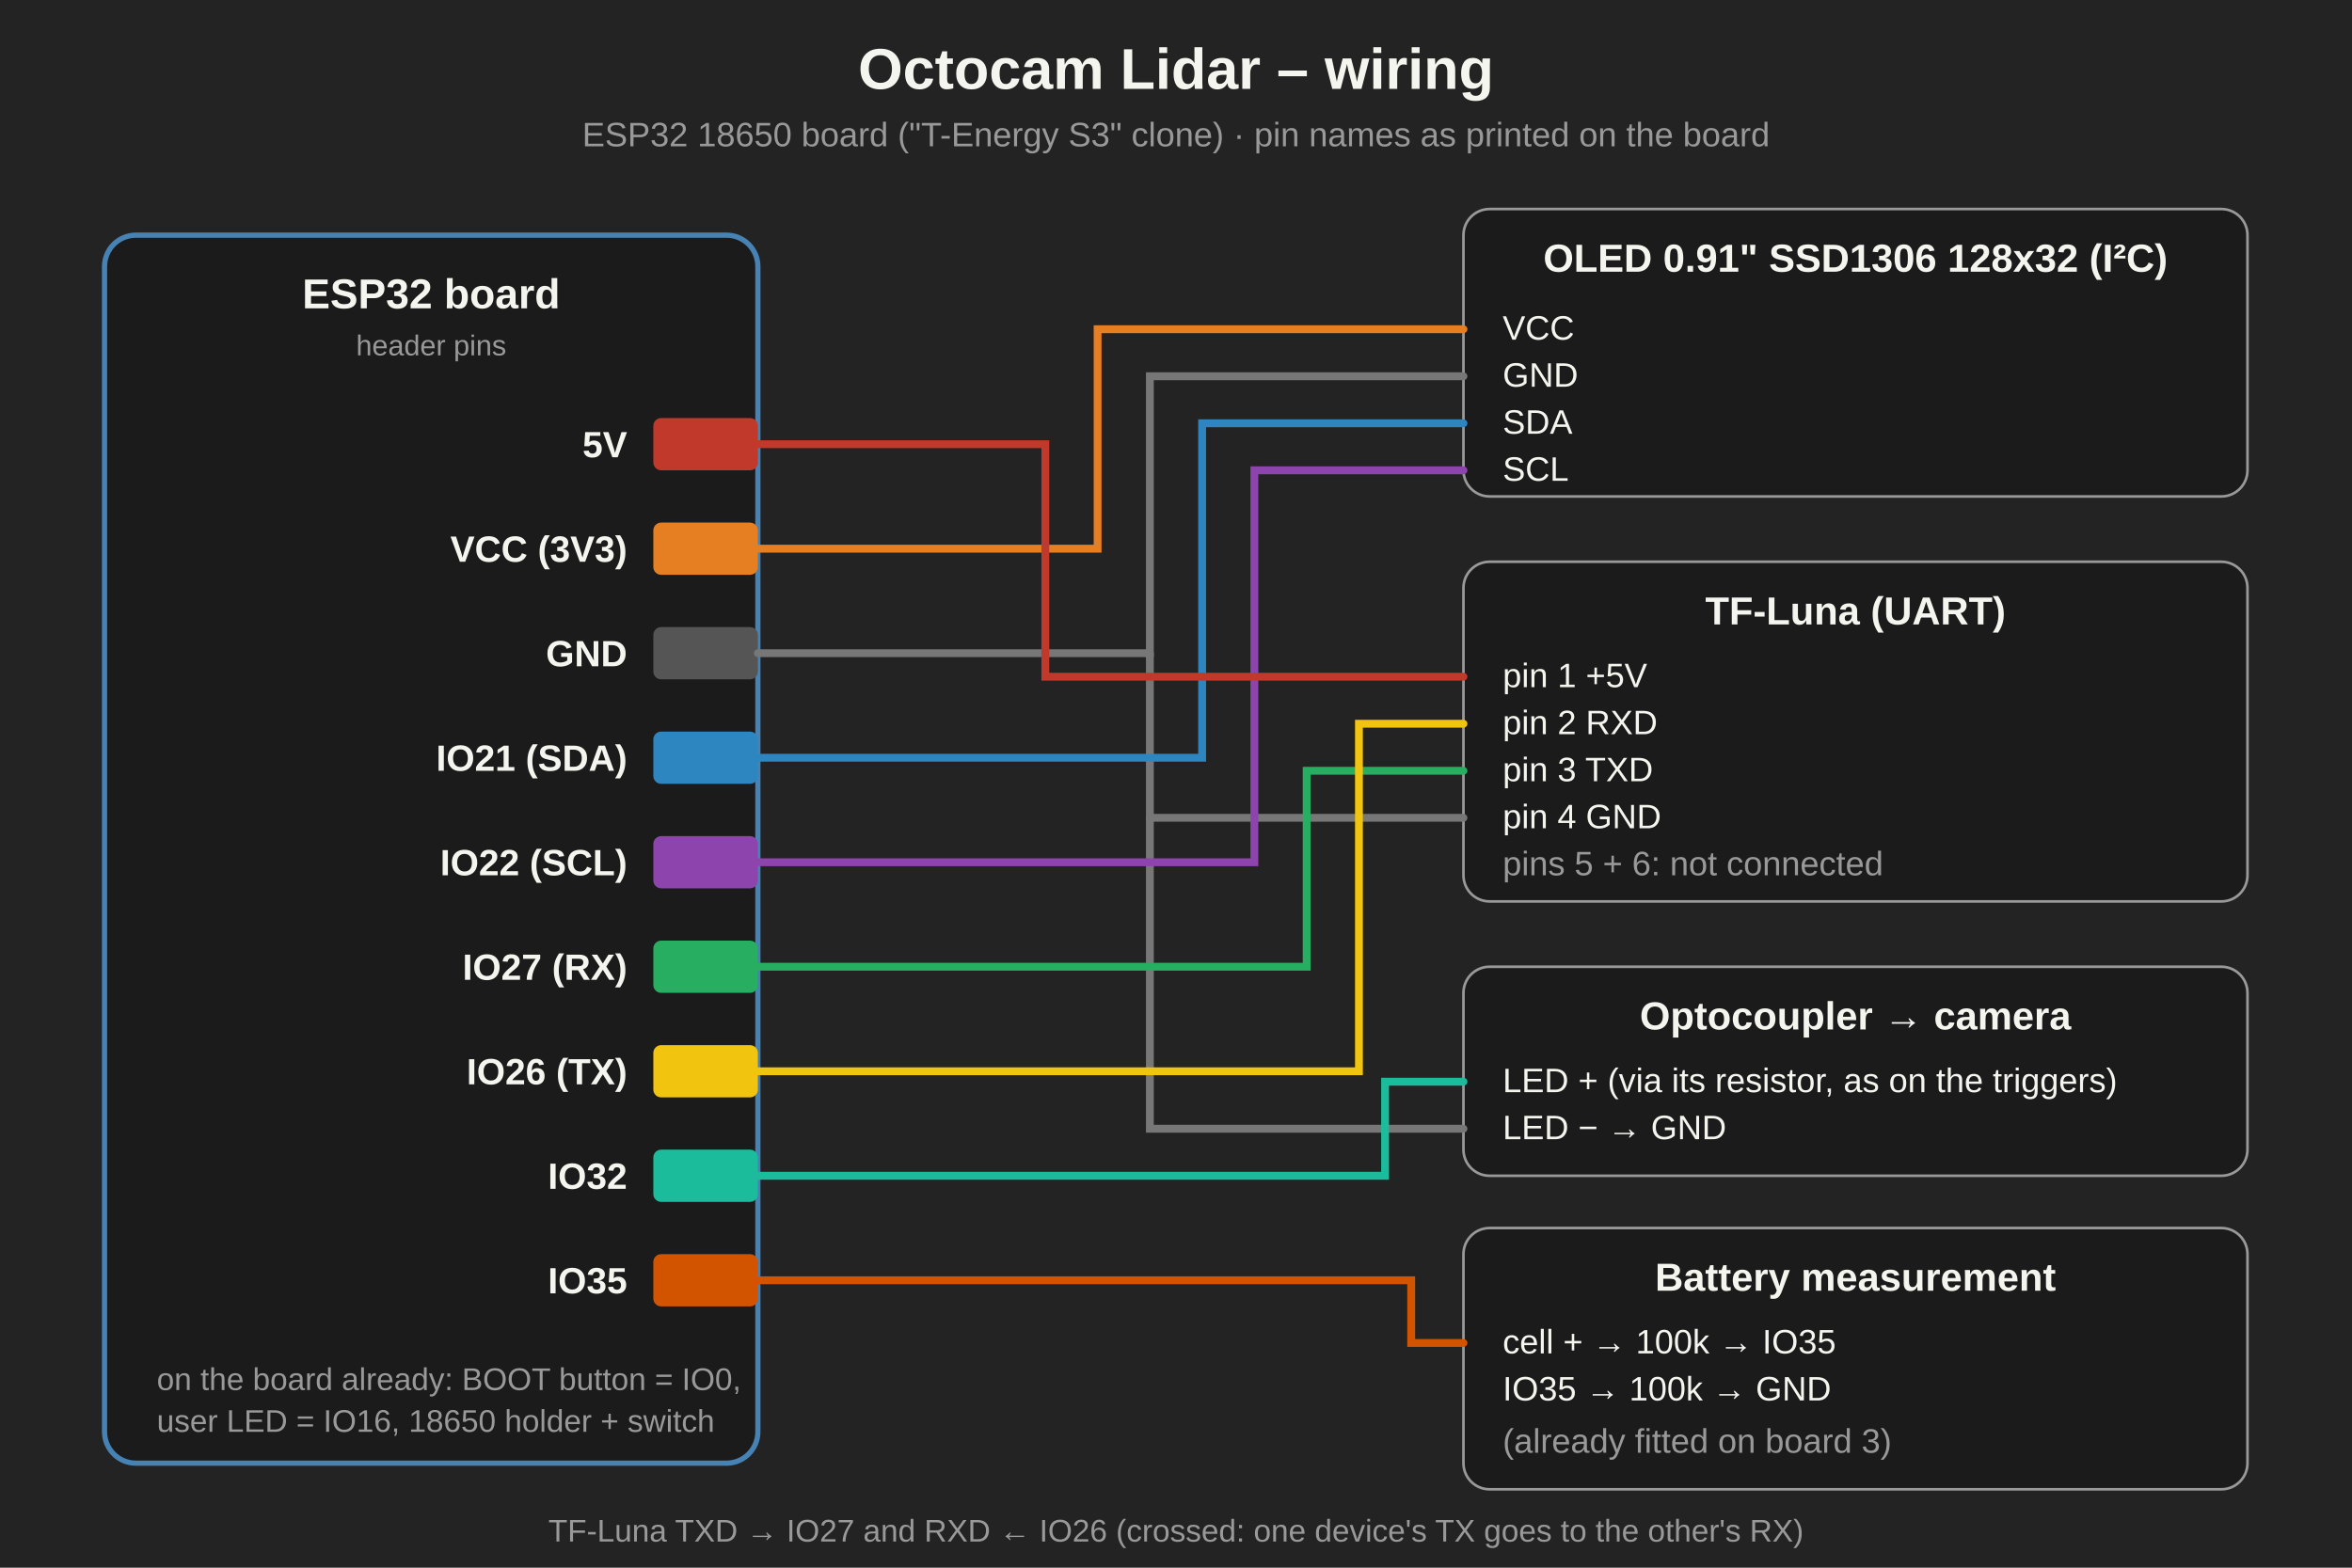
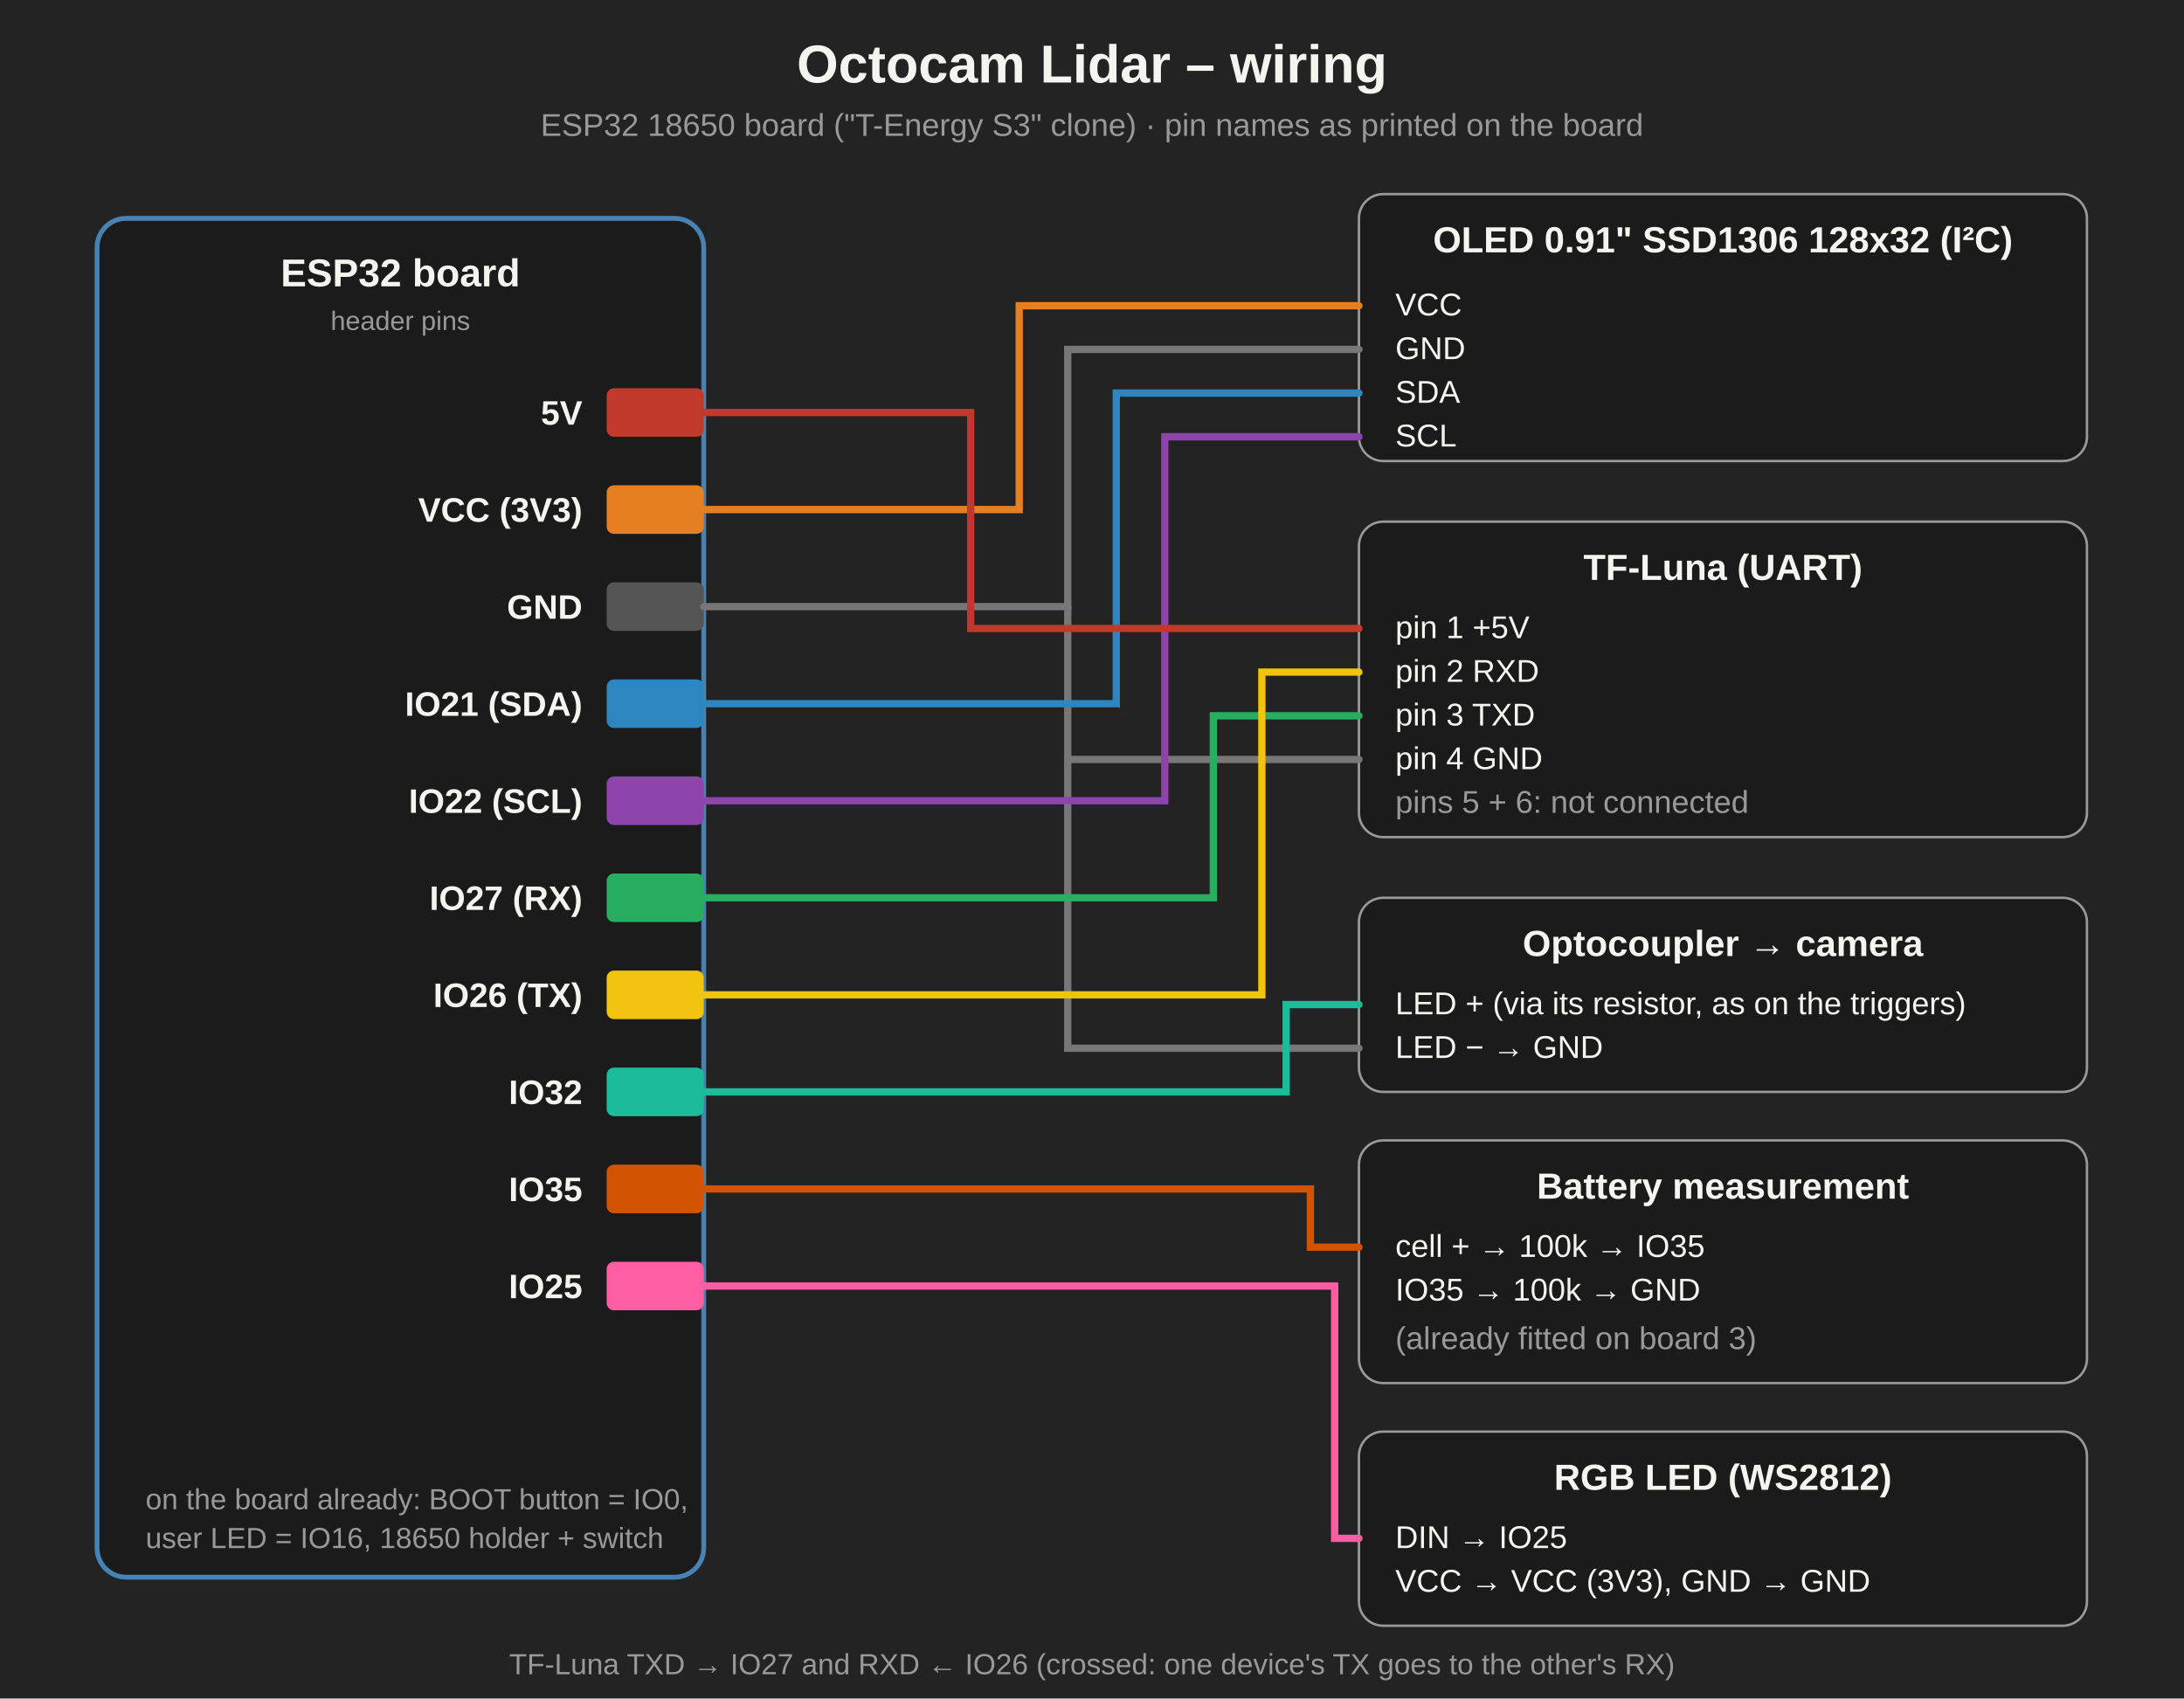
- <svg xmlns="http://www.w3.org/2000/svg" viewBox="0 0 900 600" font-family="Arial, Helvetica, sans-serif">
-   <rect width="900" height="600" fill="#232323" />
+ <svg xmlns="http://www.w3.org/2000/svg" viewBox="0 0 900 700" font-family="Arial, Helvetica, sans-serif">
+   <rect width="900" height="700" fill="#232323" />
  <text x="450" y="34" fill="#f5f5f0" font-size="22" font-weight="900" text-anchor="middle">Octocam Lidar – wiring</text>
  <text x="450" y="56" fill="#999" font-size="13" text-anchor="middle">ESP32 18650 board ("T-Energy S3" clone) · pin names as printed on the board</text>
-   <rect x="40" y="90" width="250" height="470" rx="12" fill="#1b1b1b" stroke="#4682b4" stroke-width="2" />
+   <rect x="40" y="90" width="250" height="560" rx="12" fill="#1b1b1b" stroke="#4682b4" stroke-width="2" />
  <text x="165" y="118" fill="#f5f5f0" font-size="16" font-weight="700" text-anchor="middle">ESP32 board</text>
  <text x="165" y="136" fill="#999" font-size="11" text-anchor="middle">header pins</text>
  <g font-size="14" fill="#f5f5f0" font-weight="700">
    <rect x="250" y="160" width="40" height="20" rx="3" fill="#c0392b" />
    <text x="240" y="175" text-anchor="end">5V</text>
    <rect x="250" y="200" width="40" height="20" rx="3" fill="#e67e22" />
    <text x="240" y="215" text-anchor="end">VCC (3V3)</text>
    <rect x="250" y="240" width="40" height="20" rx="3" fill="#555" />
    <text x="240" y="255" text-anchor="end">GND</text>
    <rect x="250" y="280" width="40" height="20" rx="3" fill="#2e86c1" />
    <text x="240" y="295" text-anchor="end">IO21 (SDA)</text>
    <rect x="250" y="320" width="40" height="20" rx="3" fill="#8e44ad" />
    <text x="240" y="335" text-anchor="end">IO22 (SCL)</text>
    <rect x="250" y="360" width="40" height="20" rx="3" fill="#27ae60" />
    <text x="240" y="375" text-anchor="end">IO27 (RX)</text>
    <rect x="250" y="400" width="40" height="20" rx="3" fill="#f1c40f" />
    <text x="240" y="415" text-anchor="end">IO26 (TX)</text>
    <rect x="250" y="440" width="40" height="20" rx="3" fill="#1abc9c" />
    <text x="240" y="455" text-anchor="end">IO32</text>
    <rect x="250" y="480" width="40" height="20" rx="3" fill="#d35400" />
    <text x="240" y="495" text-anchor="end">IO35</text>
+     <rect x="250" y="520" width="40" height="20" rx="3" fill="#ff5fa2" />
+     <text x="240" y="535" text-anchor="end">IO25</text>
  </g>
-   <text x="60" y="532" fill="#999" font-size="12">on the board already: BOOT button = IO0,</text>
-   <text x="60" y="548" fill="#999" font-size="12">user LED = IO16, 18650 holder + switch</text>
+   <text x="60" y="622" fill="#999" font-size="12">on the board already: BOOT button = IO0,</text>
+   <text x="60" y="638" fill="#999" font-size="12">user LED = IO16, 18650 holder + switch</text>
  <rect x="560" y="80" width="300" height="110" rx="10" fill="#1b1b1b" stroke="#999" />
  <text x="710" y="104" fill="#f5f5f0" font-size="15" font-weight="700" text-anchor="middle">OLED 0.91" SSD1306 128x32 (I²C)</text>
  <g font-size="13" fill="#f5f5f0">
    <text x="575" y="130">VCC</text>
    <text x="575" y="148">GND</text>
    <text x="575" y="166">SDA</text>
    <text x="575" y="184">SCL</text>
  </g>
  <rect x="560" y="215" width="300" height="130" rx="10" fill="#1b1b1b" stroke="#999" />
  <text x="710" y="239" fill="#f5f5f0" font-size="15" font-weight="700" text-anchor="middle">TF-Luna (UART)</text>
  <g font-size="13" fill="#f5f5f0">
    <text x="575" y="263">pin 1  +5V</text>
    <text x="575" y="281">pin 2  RXD</text>
    <text x="575" y="299">pin 3  TXD</text>
    <text x="575" y="317">pin 4  GND</text>
    <text x="575" y="335" fill="#999">pins 5 + 6: not connected</text>
  </g>
  <rect x="560" y="370" width="300" height="80" rx="10" fill="#1b1b1b" stroke="#999" />
  <text x="710" y="394" fill="#f5f5f0" font-size="15" font-weight="700" text-anchor="middle">Optocoupler → camera</text>
  <g font-size="13" fill="#f5f5f0">
    <text x="575" y="418">LED + (via its resistor, as on the triggers)</text>
    <text x="575" y="436">LED − → GND</text>
  </g>
  <rect x="560" y="470" width="300" height="100" rx="10" fill="#1b1b1b" stroke="#999" />
  <text x="710" y="494" fill="#f5f5f0" font-size="15" font-weight="700" text-anchor="middle">Battery measurement</text>
  <g font-size="13" fill="#f5f5f0">
    <text x="575" y="518">cell + → 100k → IO35</text>
    <text x="575" y="536">IO35 → 100k → GND</text>
    <text x="575" y="556" fill="#999">(already fitted on board 3)</text>
  </g>
+   <rect x="560" y="590" width="300" height="80" rx="10" fill="#1b1b1b" stroke="#999" />
+   <text x="710" y="614" fill="#f5f5f0" font-size="15" font-weight="700" text-anchor="middle">RGB LED (WS2812)</text>
+   <g font-size="13" fill="#f5f5f0">
+     <text x="575" y="638">DIN → IO25</text>
+     <text x="575" y="656">VCC → VCC (3V3), GND → GND</text>
+   </g>
  <g fill="none" stroke-width="3" stroke-linecap="round">
    <path d="M290 210 H420 V126 H560" stroke="#e67e22" />
    <path d="M290 250 H440 V144 H560" stroke="#777" />
    <path d="M440 250 V313 H560" stroke="#777" />
    <path d="M440 313 V432 H560" stroke="#777" />
    <path d="M290 290 H460 V162 H560" stroke="#2e86c1" />
    <path d="M290 330 H480 V180 H560" stroke="#8e44ad" />
    <path d="M290 170 H400 V259 H560" stroke="#c0392b" />
    <path d="M290 370 H500 V295 H560" stroke="#27ae60" />
    <path d="M290 410 H520 V277 H560" stroke="#f1c40f" />
    <path d="M290 450 H530 V414 H560" stroke="#1abc9c" />
    <path d="M290 490 H540 V514 H560" stroke="#d35400" />
+     <path d="M290 530 H550 V634 H560" stroke="#ff5fa2" />
  </g>
-   <text x="450" y="590" fill="#999" font-size="12" text-anchor="middle">TF-Luna TXD → IO27 and RXD ← IO26 (crossed: one device's TX goes to the other's RX)</text>
+   <text x="450" y="690" fill="#999" font-size="12" text-anchor="middle">TF-Luna TXD → IO27 and RXD ← IO26 (crossed: one device's TX goes to the other's RX)</text>
</svg>
